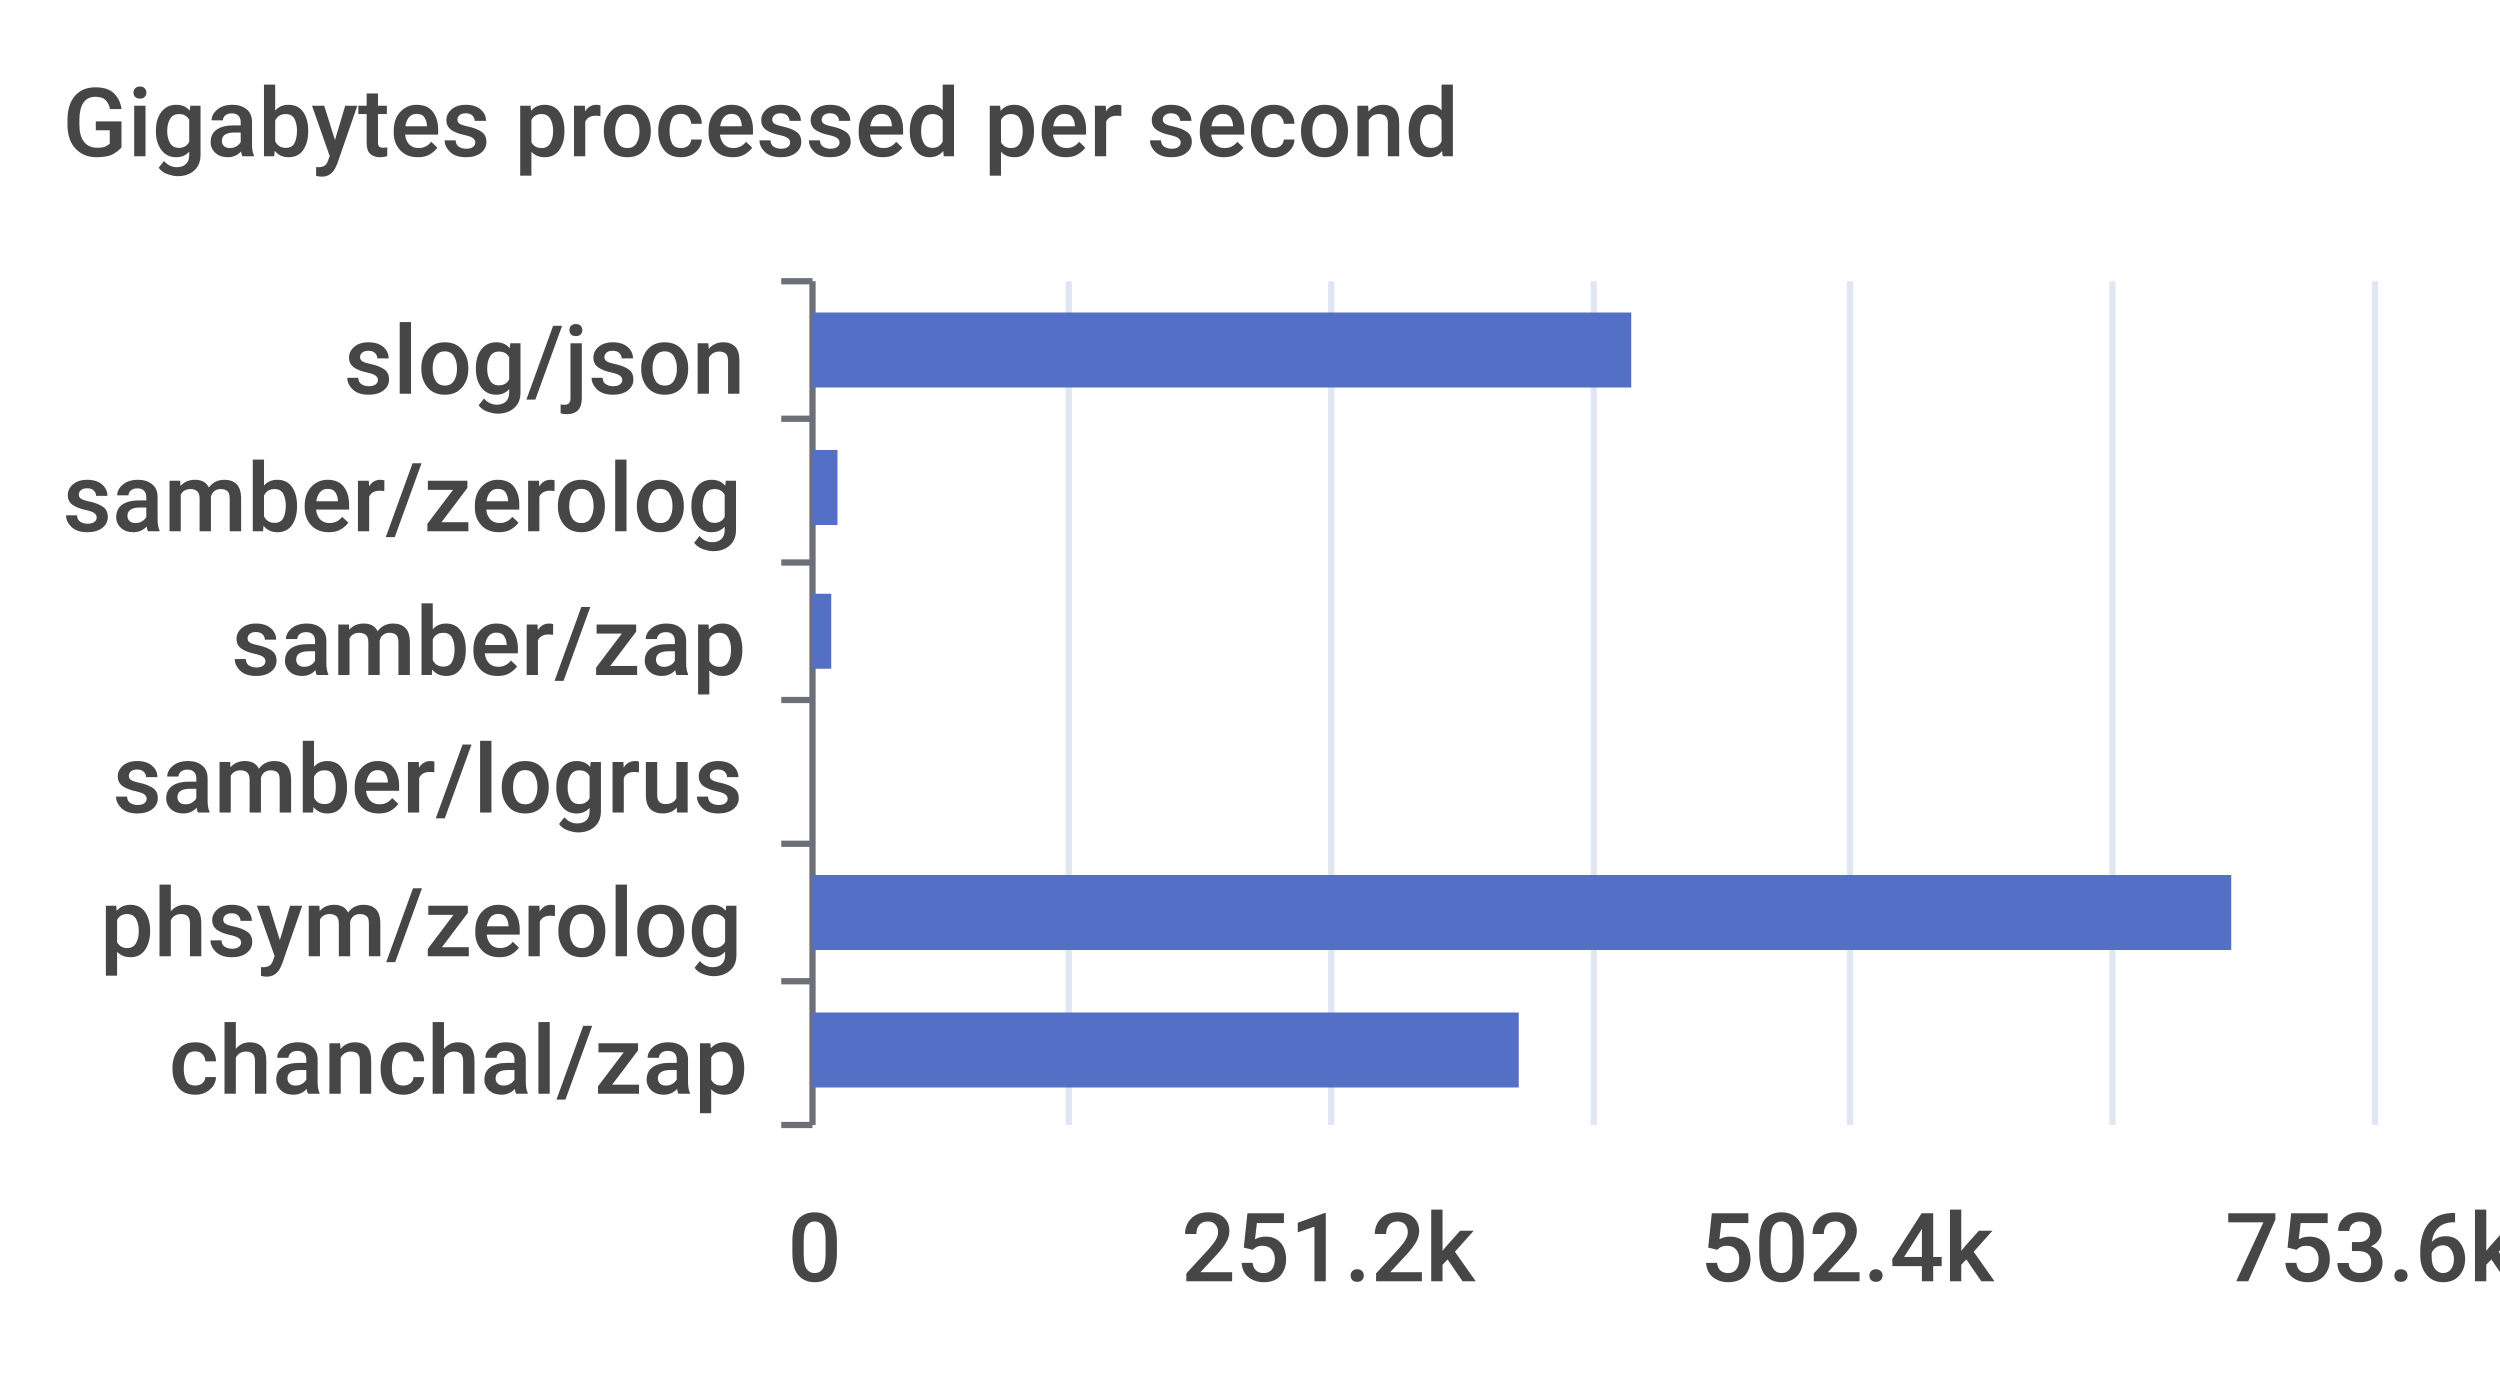
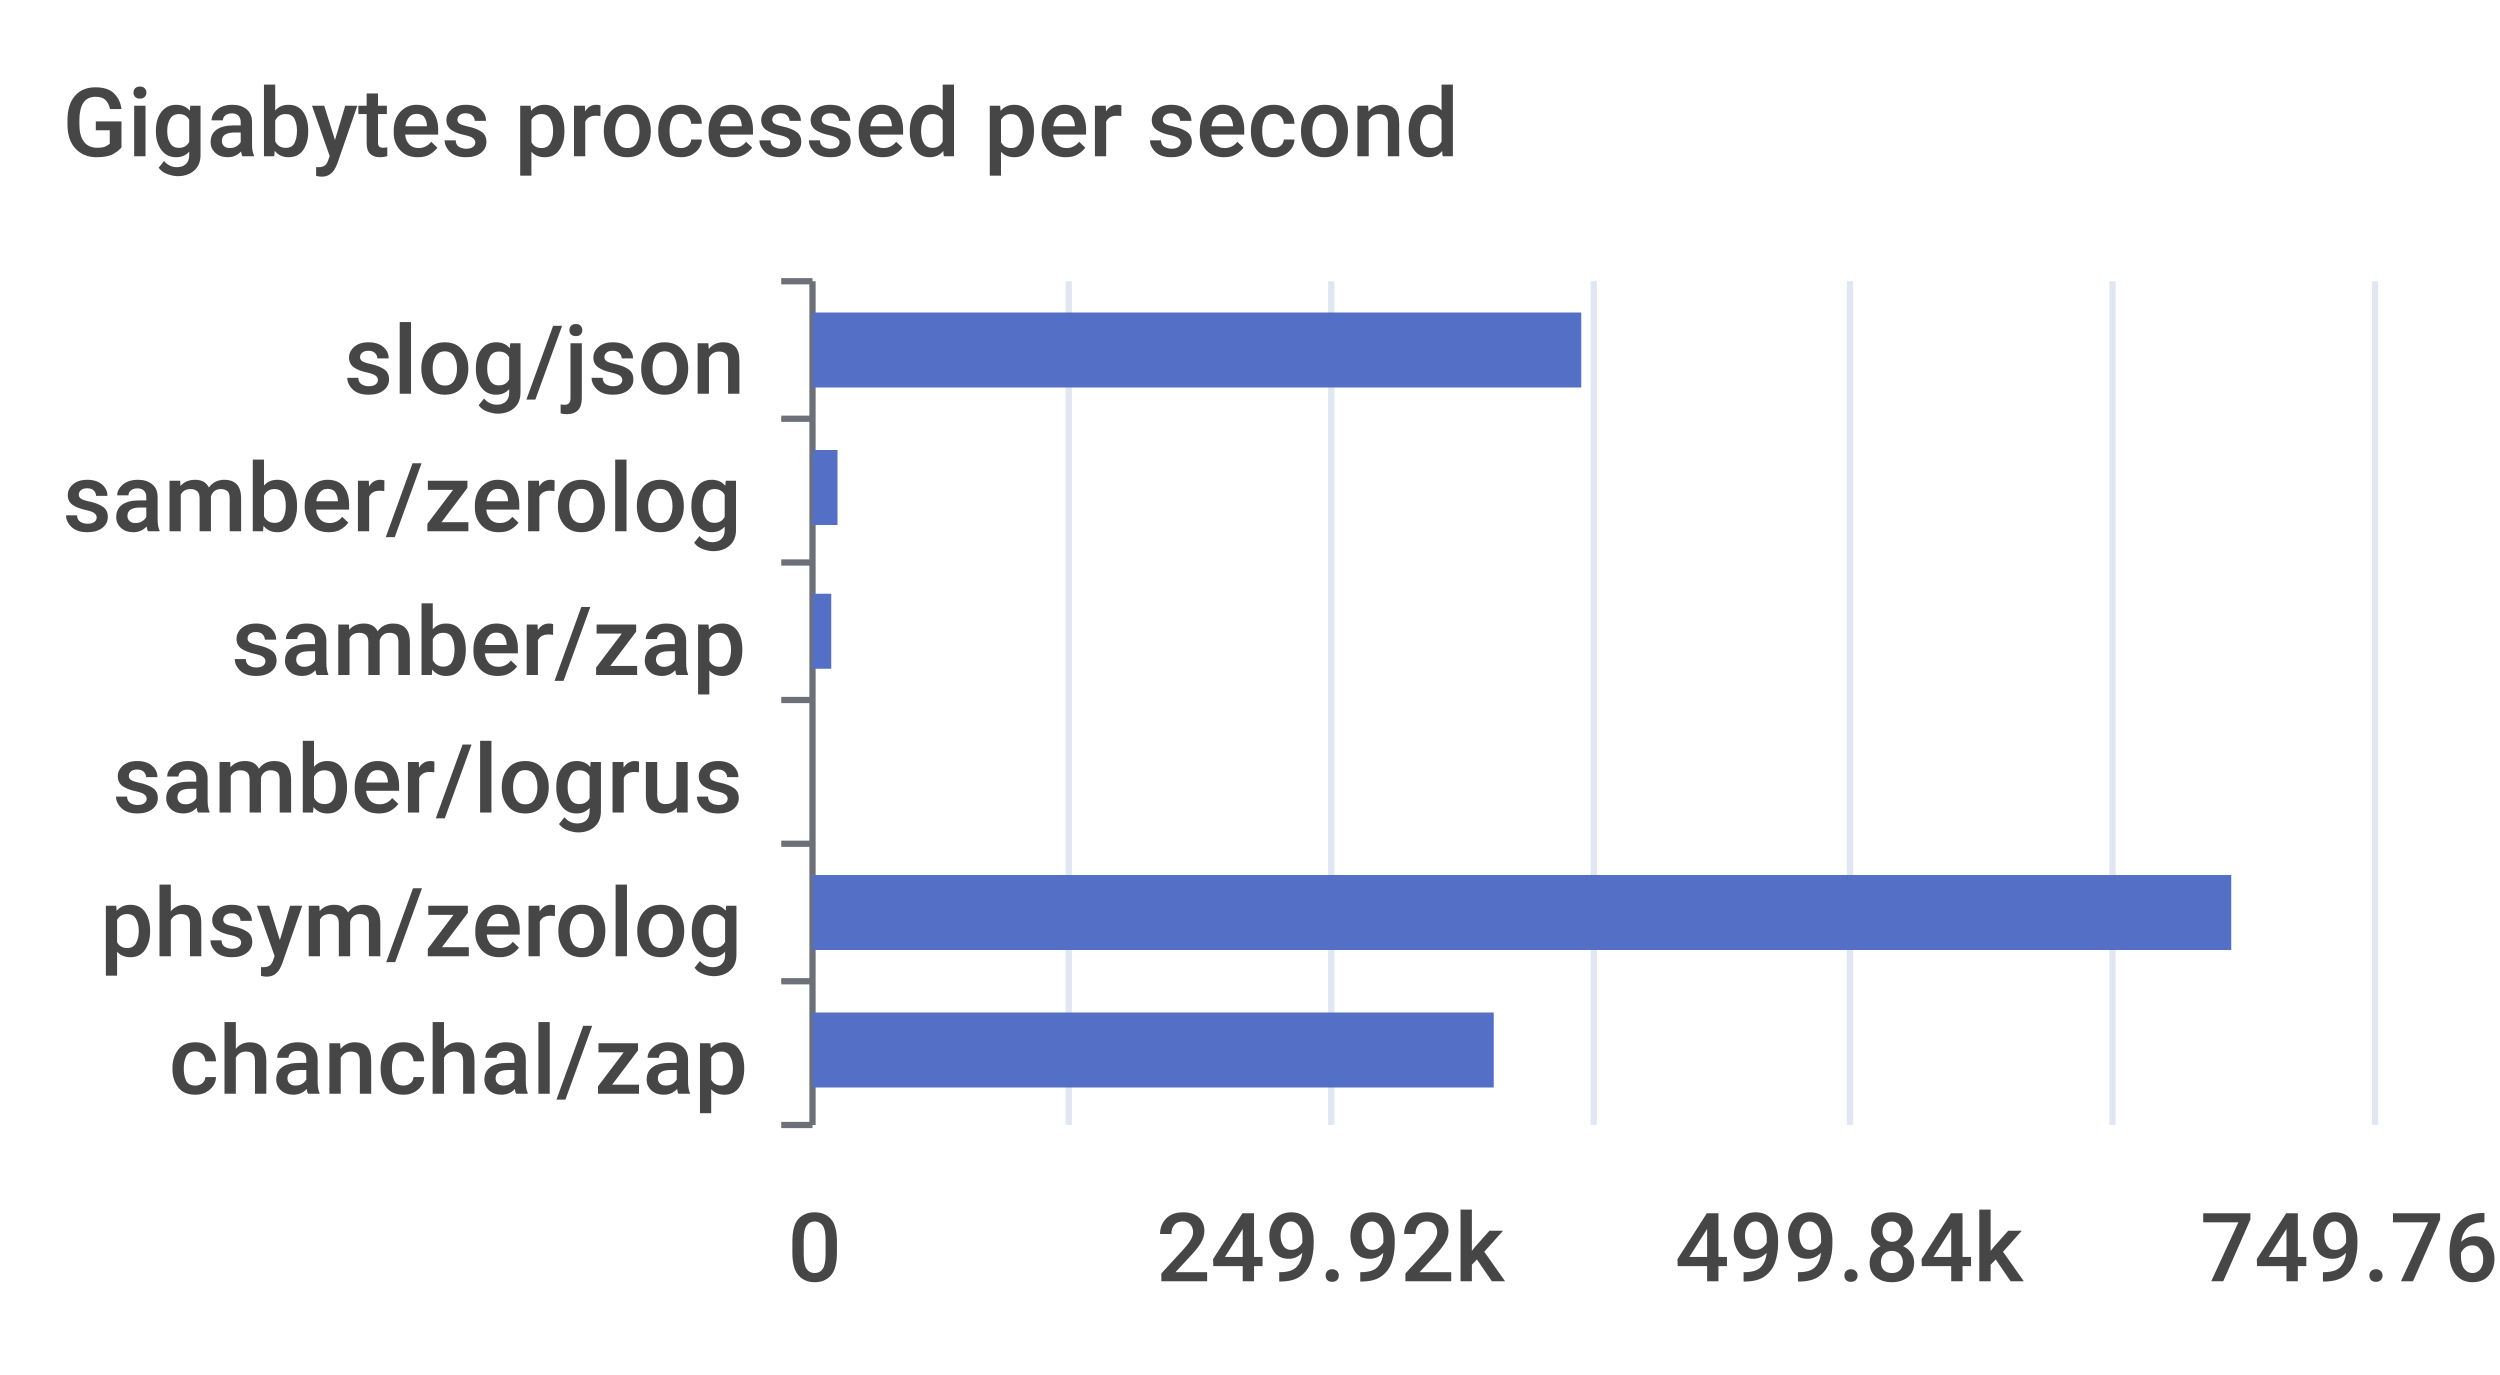
<svg xmlns="http://www.w3.org/2000/svg" width="400" height="220">\n<path d="M 0 0 L 400 0 L 400 220 L 0 220 L 0 0" style="stroke-width:0;stroke:none;fill:rgba(255,255,255,1.0)" />
  <text x="10" y="25" style="stroke-width:0;stroke:none;fill:rgba(70,70,70,1.0);font-size:15.3px;font-family:'Roboto Medium',sans-serif">Gigabytes processed per second</text>
  <path d="M 125 45 L 130 45" style="stroke-width:1;stroke:rgba(110,112,121,1.0);fill:none" />
  <path d="M 125 67 L 130 67" style="stroke-width:1;stroke:rgba(110,112,121,1.0);fill:none" />
  <path d="M 125 90 L 130 90" style="stroke-width:1;stroke:rgba(110,112,121,1.0);fill:none" />
  <path d="M 125 112 L 130 112" style="stroke-width:1;stroke:rgba(110,112,121,1.0);fill:none" />
  <path d="M 125 135 L 130 135" style="stroke-width:1;stroke:rgba(110,112,121,1.0);fill:none" />
  <path d="M 125 157 L 130 157" style="stroke-width:1;stroke:rgba(110,112,121,1.0);fill:none" />
  <path d="M 125 180 L 130 180" style="stroke-width:1;stroke:rgba(110,112,121,1.0);fill:none" />
  <path d="M 130 45 L 130 180" style="stroke-width:1;stroke:rgba(110,112,121,1.0);fill:none" />
  <text x="55" y="63" style="stroke-width:0;stroke:none;fill:rgba(70,70,70,1.0);font-size:15.3px;font-family:'Roboto Medium',sans-serif">slog/json</text>
  <text x="10" y="85" style="stroke-width:0;stroke:none;fill:rgba(70,70,70,1.0);font-size:15.3px;font-family:'Roboto Medium',sans-serif">samber/zerolog</text>
  <text x="37" y="108" style="stroke-width:0;stroke:none;fill:rgba(70,70,70,1.0);font-size:15.3px;font-family:'Roboto Medium',sans-serif">samber/zap</text>
  <text x="18" y="130" style="stroke-width:0;stroke:none;fill:rgba(70,70,70,1.0);font-size:15.3px;font-family:'Roboto Medium',sans-serif">samber/logrus</text>
  <text x="16" y="153" style="stroke-width:0;stroke:none;fill:rgba(70,70,70,1.0);font-size:15.3px;font-family:'Roboto Medium',sans-serif">phsym/zerolog</text>
  <text x="27" y="175" style="stroke-width:0;stroke:none;fill:rgba(70,70,70,1.0);font-size:15.3px;font-family:'Roboto Medium',sans-serif">chanchal/zap</text>
  <text x="126" y="205" style="stroke-width:0;stroke:none;fill:rgba(70,70,70,1.0);font-size:15.3px;font-family:'Roboto Medium',sans-serif">0</text>
-   <text x="189" y="205" style="stroke-width:0;stroke:none;fill:rgba(70,70,70,1.0);font-size:15.3px;font-family:'Roboto Medium',sans-serif">251.2k</text>
-   <text x="272" y="205" style="stroke-width:0;stroke:none;fill:rgba(70,70,70,1.0);font-size:15.3px;font-family:'Roboto Medium',sans-serif">502.4k</text>
-   <text x="356" y="205" style="stroke-width:0;stroke:none;fill:rgba(70,70,70,1.0);font-size:15.3px;font-family:'Roboto Medium',sans-serif">753.6k</text>
+   <text x="185" y="205" style="stroke-width:0;stroke:none;fill:rgba(70,70,70,1.0);font-size:15.3px;font-family:'Roboto Medium',sans-serif">249.92k</text>
+   <text x="268" y="205" style="stroke-width:0;stroke:none;fill:rgba(70,70,70,1.0);font-size:15.3px;font-family:'Roboto Medium',sans-serif">499.84k</text>
+   <text x="352" y="205" style="stroke-width:0;stroke:none;fill:rgba(70,70,70,1.0);font-size:15.3px;font-family:'Roboto Medium',sans-serif">749.76k</text>
  <path d="M 171 45 L 171 180" style="stroke-width:1;stroke:rgba(224,230,242,1.0);fill:none" />
  <path d="M 213 45 L 213 180" style="stroke-width:1;stroke:rgba(224,230,242,1.0);fill:none" />
  <path d="M 255 45 L 255 180" style="stroke-width:1;stroke:rgba(224,230,242,1.0);fill:none" />
  <path d="M 296 45 L 296 180" style="stroke-width:1;stroke:rgba(224,230,242,1.0);fill:none" />
  <path d="M 338 45 L 338 180" style="stroke-width:1;stroke:rgba(224,230,242,1.0);fill:none" />
  <path d="M 380 45 L 380 180" style="stroke-width:1;stroke:rgba(224,230,242,1.0);fill:none" />
-   <path d="M 130 162 L 243 162 L 243 174 L 130 174 L 130 162" style="stroke-width:0;stroke:none;fill:rgba(84,112,198,1.0)" />
+   <path d="M 130 162 L 239 162 L 239 174 L 130 174 L 130 162" style="stroke-width:0;stroke:none;fill:rgba(84,112,198,1.0)" />
  <path d="M 130 140 L 357 140 L 357 152 L 130 152 L 130 140" style="stroke-width:0;stroke:none;fill:rgba(84,112,198,1.0)" />
  <path d="M 130 117 L 130 117 L 130 129 L 130 129 L 130 117" style="stroke-width:0;stroke:none;fill:rgba(84,112,198,1.0)" />
  <path d="M 130 95 L 133 95 L 133 107 L 130 107 L 130 95" style="stroke-width:0;stroke:none;fill:rgba(84,112,198,1.0)" />
  <path d="M 130 72 L 134 72 L 134 84 L 130 84 L 130 72" style="stroke-width:0;stroke:none;fill:rgba(84,112,198,1.0)" />
-   <path d="M 130 50 L 261 50 L 261 62 L 130 62 L 130 50" style="stroke-width:0;stroke:none;fill:rgba(84,112,198,1.0)" />
+   <path d="M 130 50 L 253 50 L 253 62 L 130 62 L 130 50" style="stroke-width:0;stroke:none;fill:rgba(84,112,198,1.0)" />
</svg>
